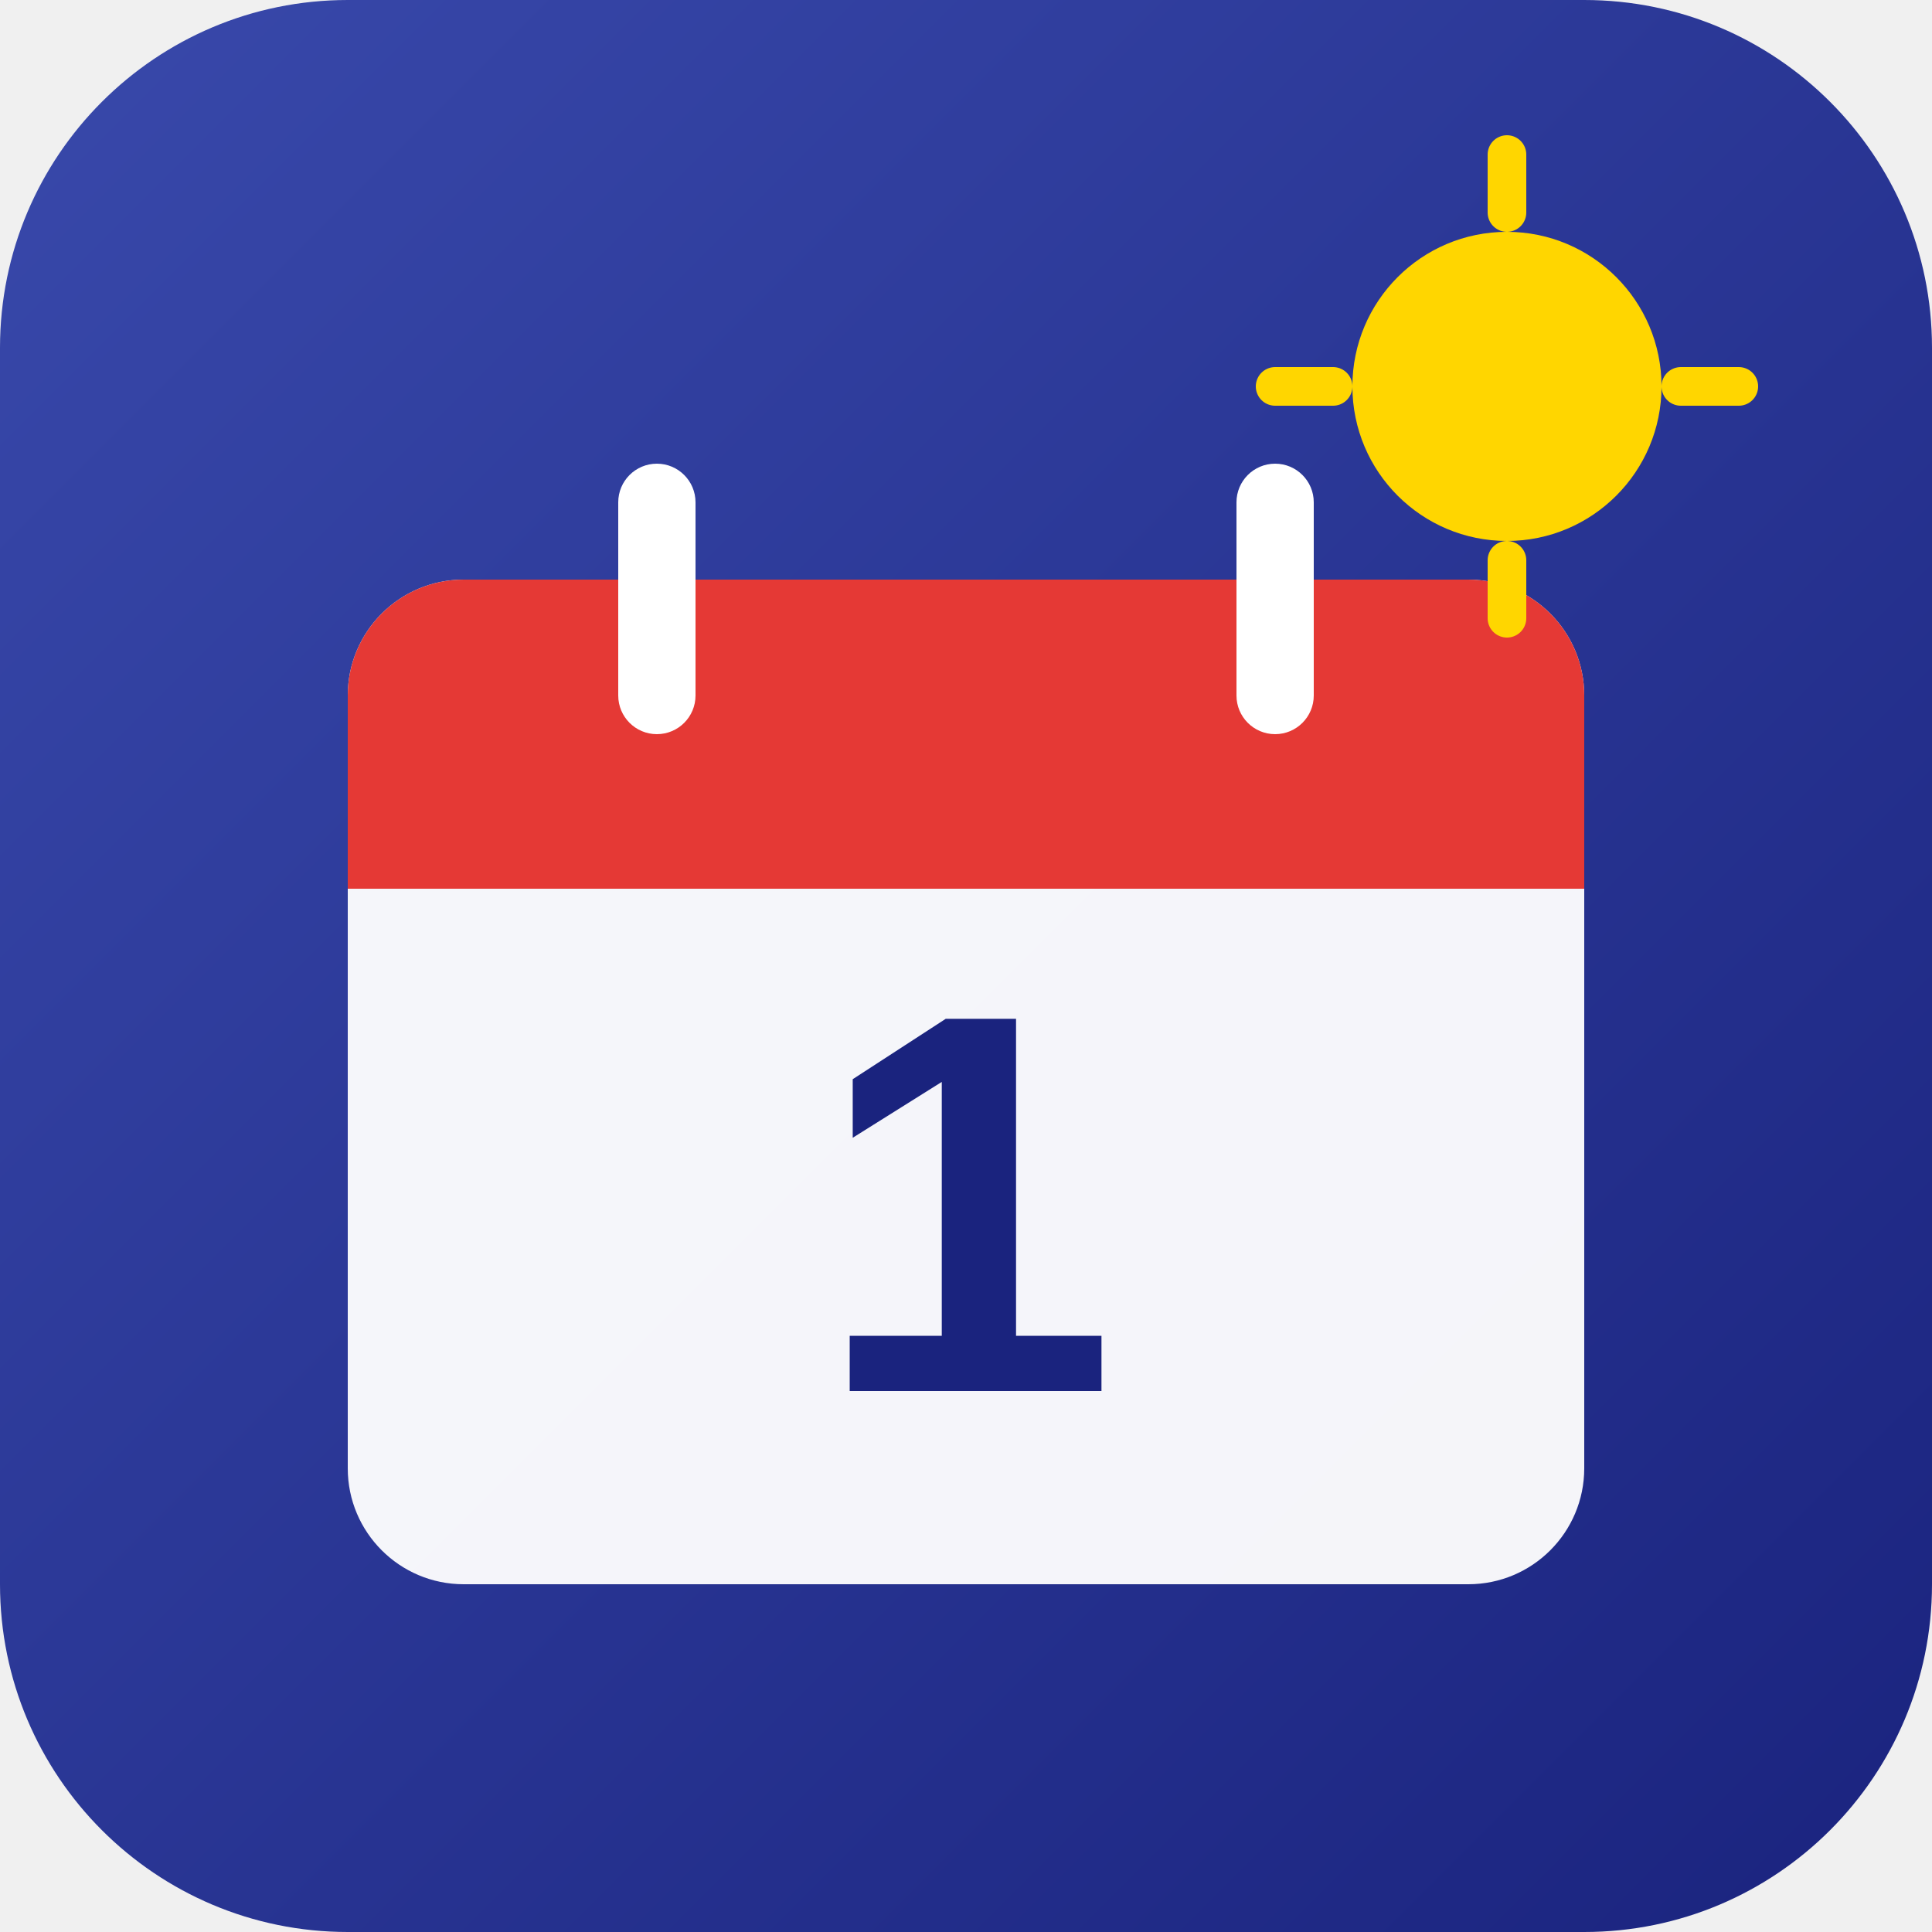
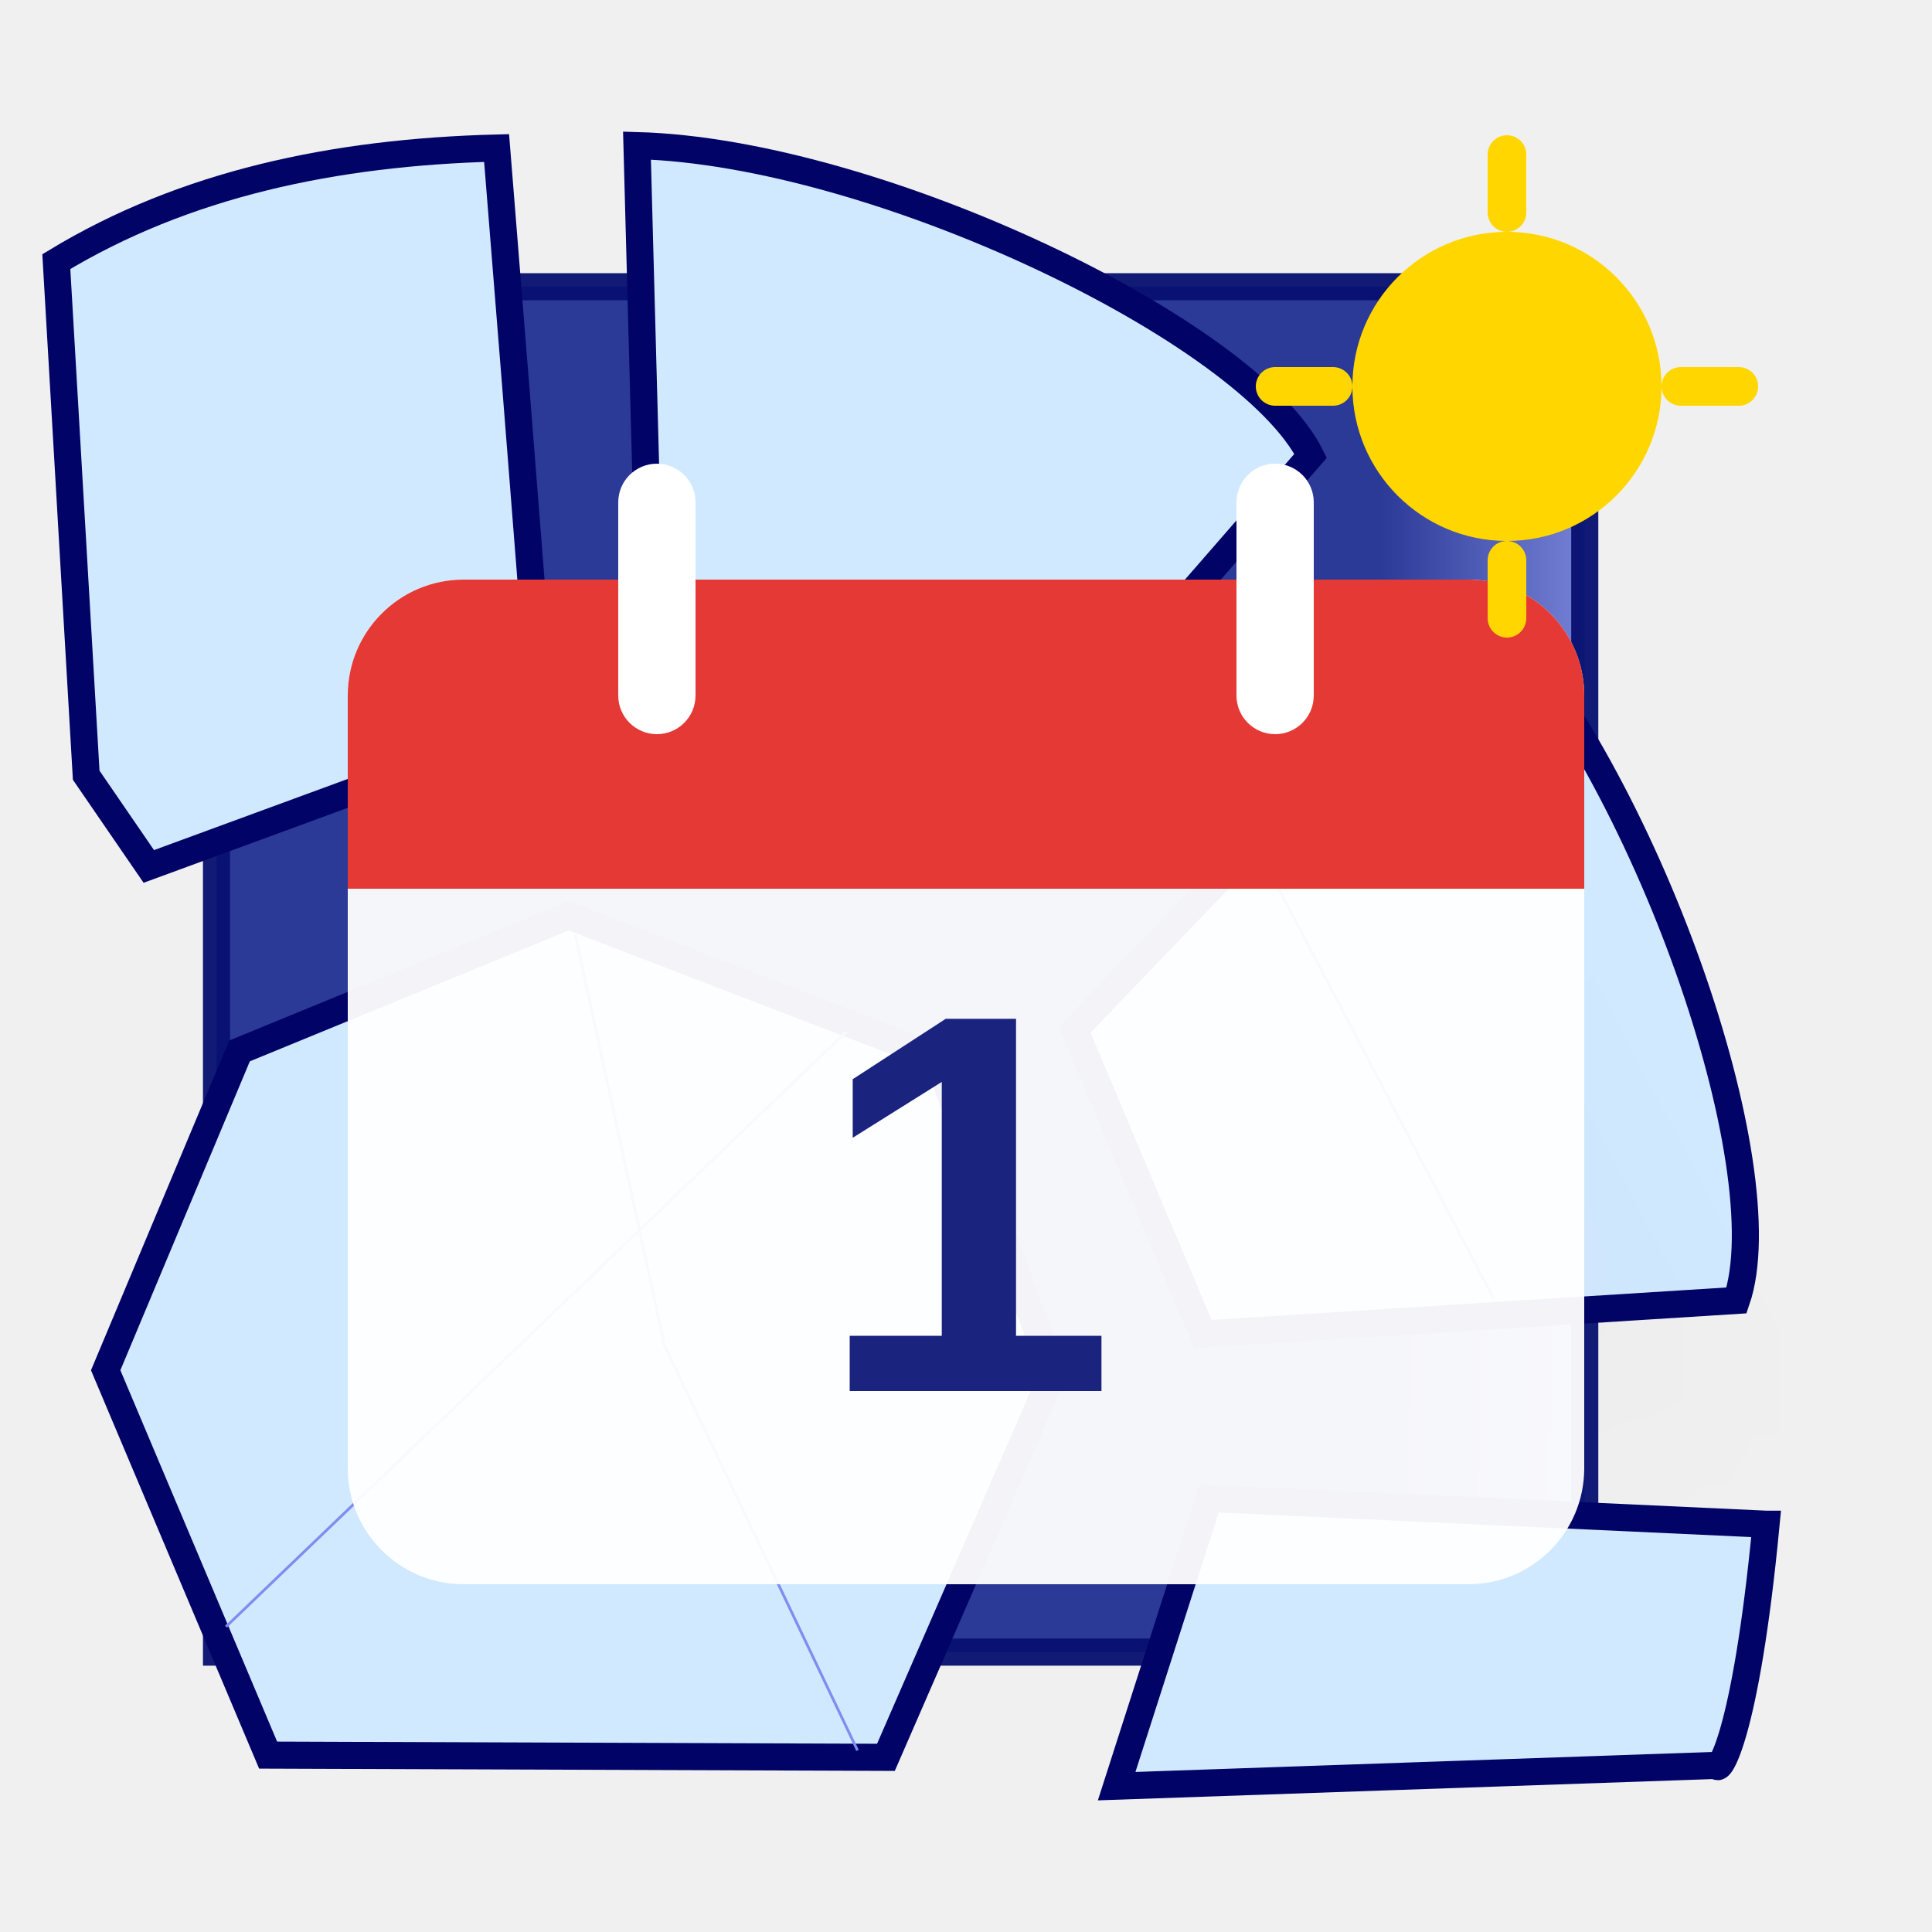
- <svg xmlns="http://www.w3.org/2000/svg" viewBox="0 0 100 100" width="100" height="100">
-   <defs>
+ <svg xmlns="http://www.w3.org/2000/svg" xmlns:xlink="http://www.w3.org/1999/xlink" viewBox="0 0 100 100" width="100" height="100" version="1.1" id="svg10">
+   <defs id="defs2">
    <linearGradient id="bg" x1="0" y1="0" x2="1" y2="1">
-       <stop offset="0" stop-color="#3949ab" />
-       <stop offset="1" stop-color="#1a237e" />
+       <stop offset="0" stop-color="#3949ab" id="stop1" />
+       <stop offset="1" stop-color="#1a237e" id="stop2" />
    </linearGradient>
+     <linearGradient xlink:href="#linearGradient15073" id="linearGradient15075" x1="5.65" y1="32.502" x2="57.157" y2="32.502" gradientUnits="userSpaceOnUse" spreadMethod="reflect" />
+     <linearGradient id="linearGradient15073">
+       <stop style="stop-color:#2b3997;stop-opacity:1;" offset="0.843" id="stop15069" />
+       <stop style="stop-color:#7986d9;stop-opacity:1;" offset="1" id="stop15071" />
+     </linearGradient>
+     <filter style="color-interpolation-filters:sRGB" id="filter13576" x="-1.097" y="-0.574" width="3.764" height="2.447">
+       <feGaussianBlur result="result0" in="SourceAlpha" stdDeviation="4" id="feGaussianBlur13570" />
+       <feOffset dx="5" dy="5" result="result4" id="feOffset13572" />
+       <feComposite in="SourceGraphic" in2="result4" operator="xor" result="result3" id="feComposite13574" />
+     </filter>
  </defs>
-   <rect width="100" height="100" rx="18" fill="url(#bg)" />
-   <rect x="18" y="30" width="64" height="52" rx="6" fill="#fff" opacity=".95" />
-   <rect x="18" y="30" width="64" height="16" rx="6" fill="#e53935" />
-   <rect x="18" y="40" width="64" height="6" fill="#e53935" />
-   <rect x="32" y="24" width="4" height="14" rx="2" fill="#fff" />
-   <rect x="64" y="24" width="4" height="14" rx="2" fill="#fff" />
-   <text x="50" y="72" font-family="Arial,sans-serif" font-size="28" font-weight="bold" fill="#1a237e" text-anchor="middle">1</text>
-   <circle cx="78" cy="20" r="8" fill="#ffd600" />
-   <g stroke="#ffd600" stroke-width="2" stroke-linecap="round">
-     <line x1="78" y1="8" x2="78" y2="11" />
-     <line x1="78" y1="29" x2="78" y2="32" />
-     <line x1="66" y1="20" x2="69" y2="20" />
-     <line x1="87" y1="20" x2="90" y2="20" />
+   <g id="g19091" transform="matrix(1.402219,0,0,1.402219,2.582803,4.603438)" style="display:inline">
+     <rect style="fill:url(#linearGradient15075);fill-opacity:1;stroke:#081170;stroke-opacity:0.957" id="rect285" width="50.506" height="50.401" x="6.15" y="7.301" />
+     <path style="fill:#d1e9ff;fill-opacity:1;stroke:#010366;stroke-width:1px;stroke-linecap:butt;stroke-linejoin:miter;stroke-opacity:1" d="M 21.671,2.091 22.257,23.901 33.575,28.432 46.537,13.543 C 44.259,8.957 30.545,2.334 21.671,2.091 Z" id="path4846" />
+     <path style="fill:#d1e9ff;fill-opacity:1;stroke:#010366;stroke-width:1px;stroke-linecap:butt;stroke-linejoin:miter;stroke-opacity:1" d="m 52.929,18.981 -15.104,15.745 4.732,11.236 19.701,-1.243 C 63.92,39.876 58.993,25.465 52.929,18.981 Z" id="path9498" />
+     <path style="fill:#d1e9ff;fill-opacity:1;stroke:#010366;stroke-width:1px;stroke-linecap:butt;stroke-linejoin:miter;stroke-opacity:1" d="M 63.348,52.98 42.785,52.028 39.377,62.649 61.532,61.882 c 0.027,0.332 1.053,-0.909 1.817,-8.902 z" id="path9554" />
+     <path style="fill:#d1e9ff;fill-opacity:1;stroke:#010366;stroke-width:1px;stroke-linecap:butt;stroke-linejoin:miter;stroke-opacity:1" d="M 16.489,2.181 C 10.484,2.335 4.961,3.509 0.237,6.374 L 1.34,25.333 3.651,28.7 18.161,23.371 c 0,0 -0.638,-8.45 -1.672,-21.19 z" id="path9556" />
+     <path style="fill:#d1e9ff;fill-opacity:1;stroke:#010366;stroke-width:1px;stroke-linecap:butt;stroke-linejoin:miter;stroke-opacity:1" d="M 19.144,30.523 6.999,35.51 2.059,47.297 8.055,61.503 30.86,61.585 37.03,47.416 32.735,35.746 Z" id="path9558" />
+     <path style="fill:#aaaaff;stroke:#818cef;stroke-width:0.1;stroke-linecap:butt;stroke-linejoin:miter;stroke-dasharray:none;stroke-opacity:1" d="M 29.4,34.799 C 6.5,56.762 6.5,56.762 6.5,56.762" id="path11789" />
+     <path style="fill:#aaaaff;stroke:#818cef;stroke-width:0.1;stroke-linecap:butt;stroke-linejoin:miter;stroke-dasharray:none;stroke-opacity:1;filter:url(#filter13576)" d="m 44.478,27.845 8.789,16.757" id="path11789-3" />
+     <g id="g17389">
+       <path style="fill:none;stroke:#818cef;stroke-width:0.1;stroke-linecap:butt;stroke-linejoin:miter;stroke-dasharray:none;stroke-opacity:1" d="m 19.393,31.232 3.291,15.142 7.127,14.955" id="path11789-6" />
+     </g>
+   </g>
+   <rect x="18" y="30" width="64" height="52" rx="6" fill="#fff" opacity=".95" id="rect3" />
+   <rect x="18" y="30" width="64" height="16" rx="6" fill="#e53935" id="rect4" />
+   <rect x="18" y="40" width="64" height="6" fill="#e53935" id="rect5" />
+   <rect x="32" y="24" width="4" height="14" rx="2" fill="#fff" id="rect6" />
+   <rect x="64" y="24" width="4" height="14" rx="2" fill="#fff" id="rect7" />
+   <text x="50" y="72" font-family="Arial,sans-serif" font-size="28" font-weight="bold" fill="#1a237e" text-anchor="middle" id="text7">1</text>
+   <circle cx="78" cy="20" r="8" fill="#ffd600" id="circle7" />
+   <g stroke="#ffd600" stroke-width="2" stroke-linecap="round" id="g10">
+     <line x1="78" y1="8" x2="78" y2="11" id="line7" />
+     <line x1="78" y1="29" x2="78" y2="32" id="line8" />
+     <line x1="66" y1="20" x2="69" y2="20" id="line9" />
+     <line x1="87" y1="20" x2="90" y2="20" id="line10" />
  </g>
</svg>
